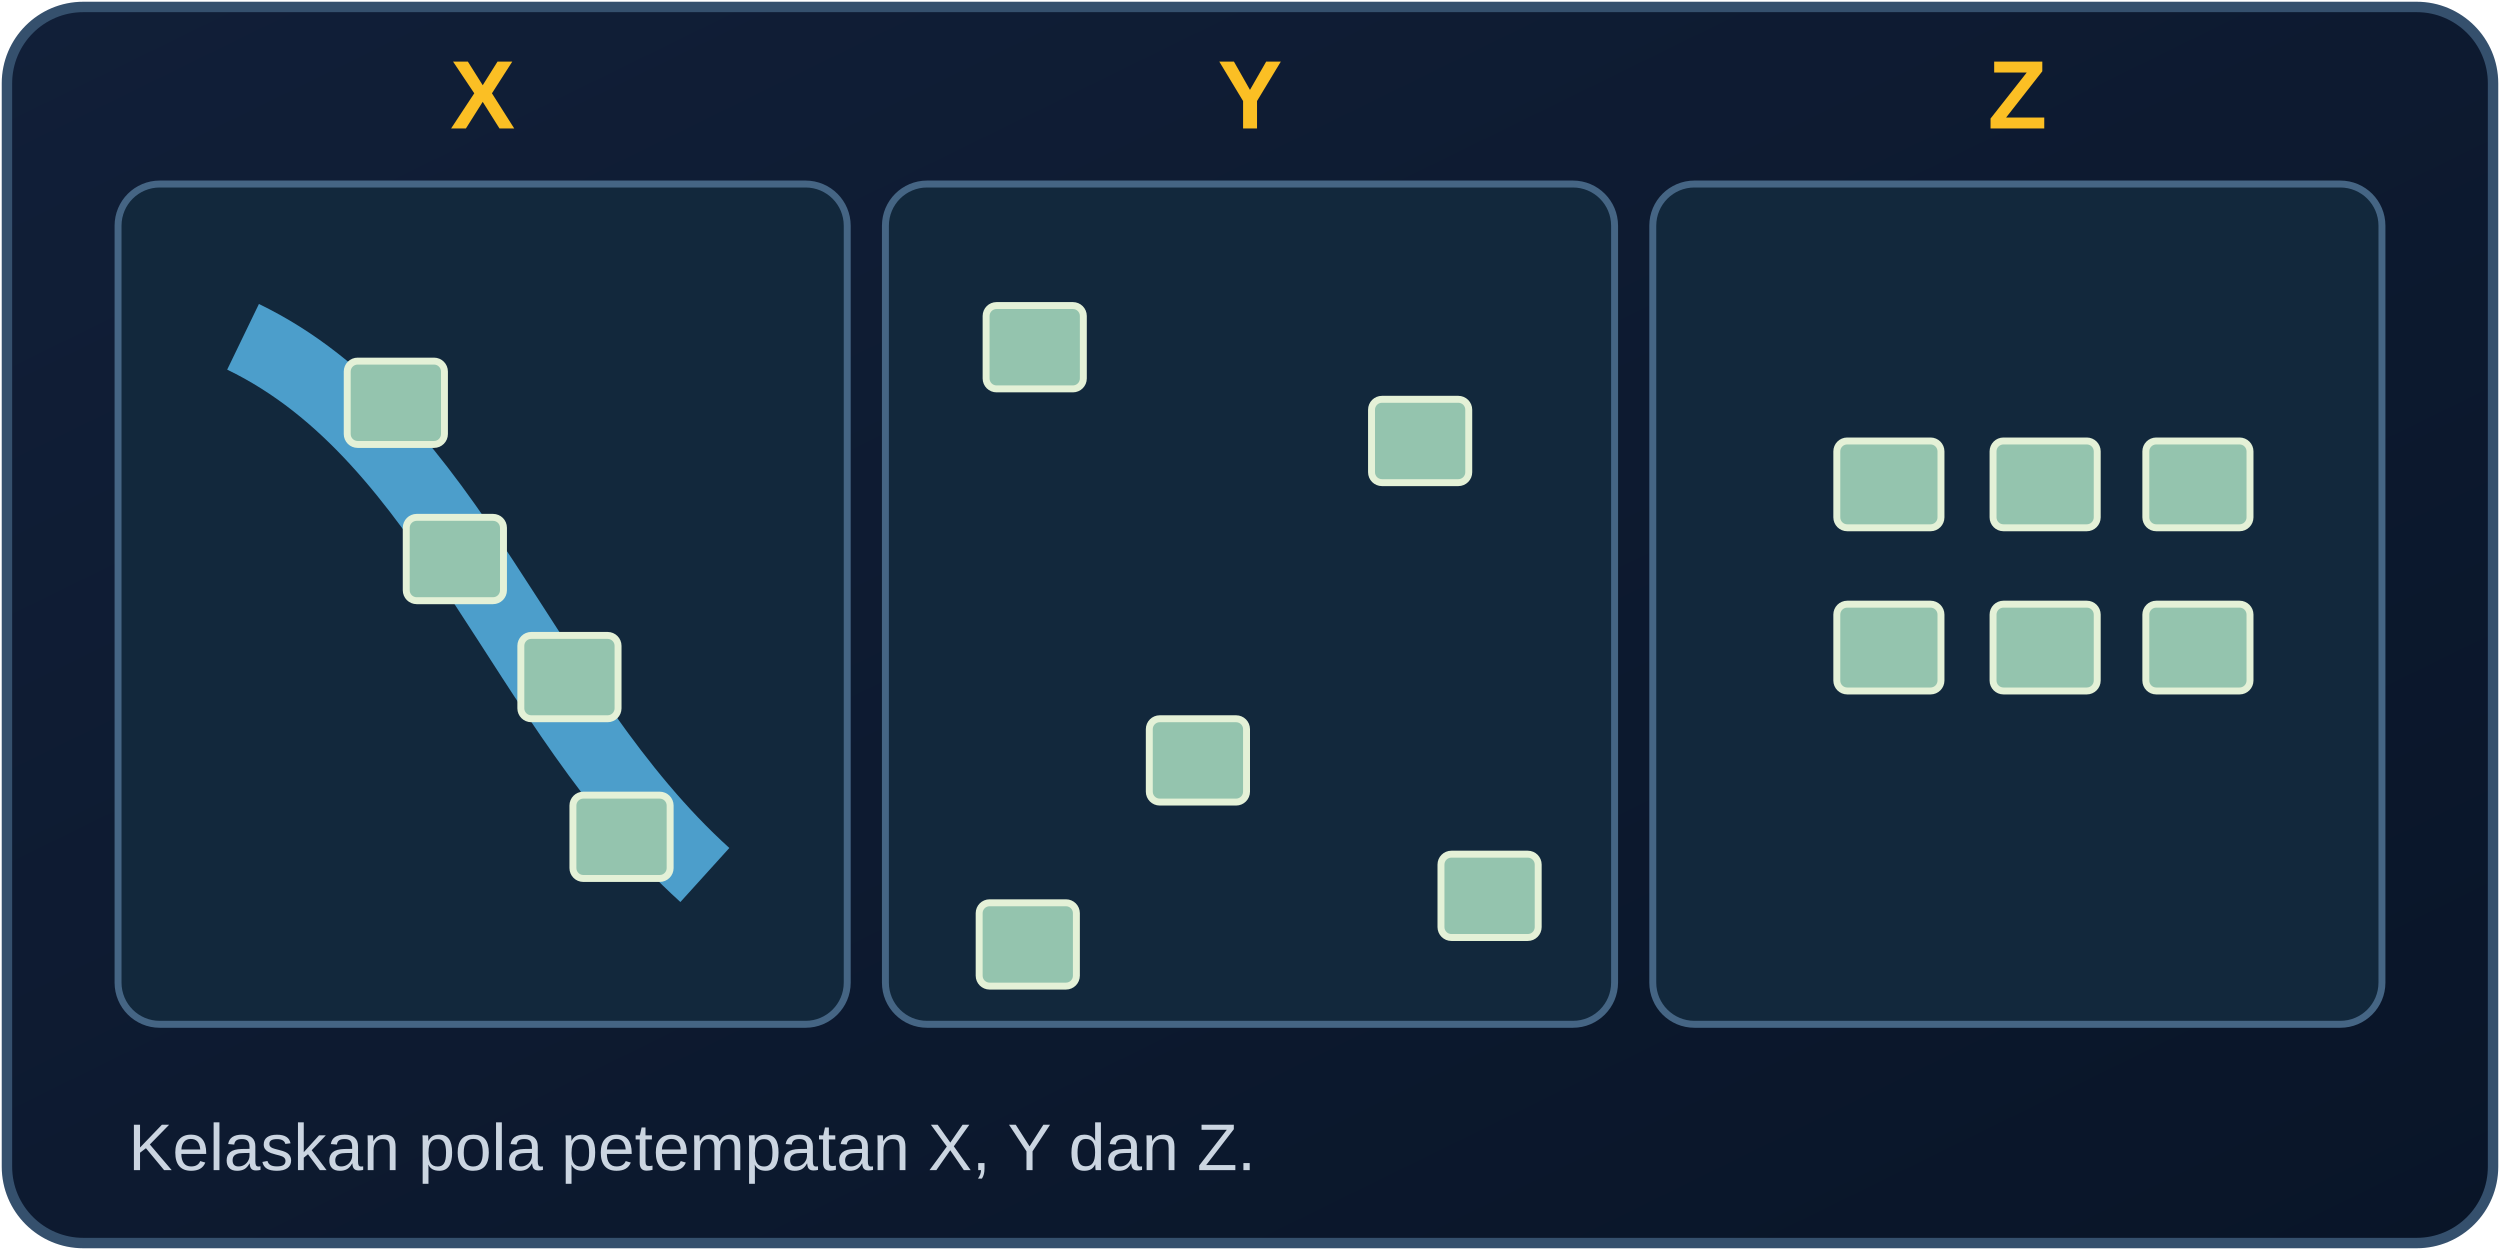
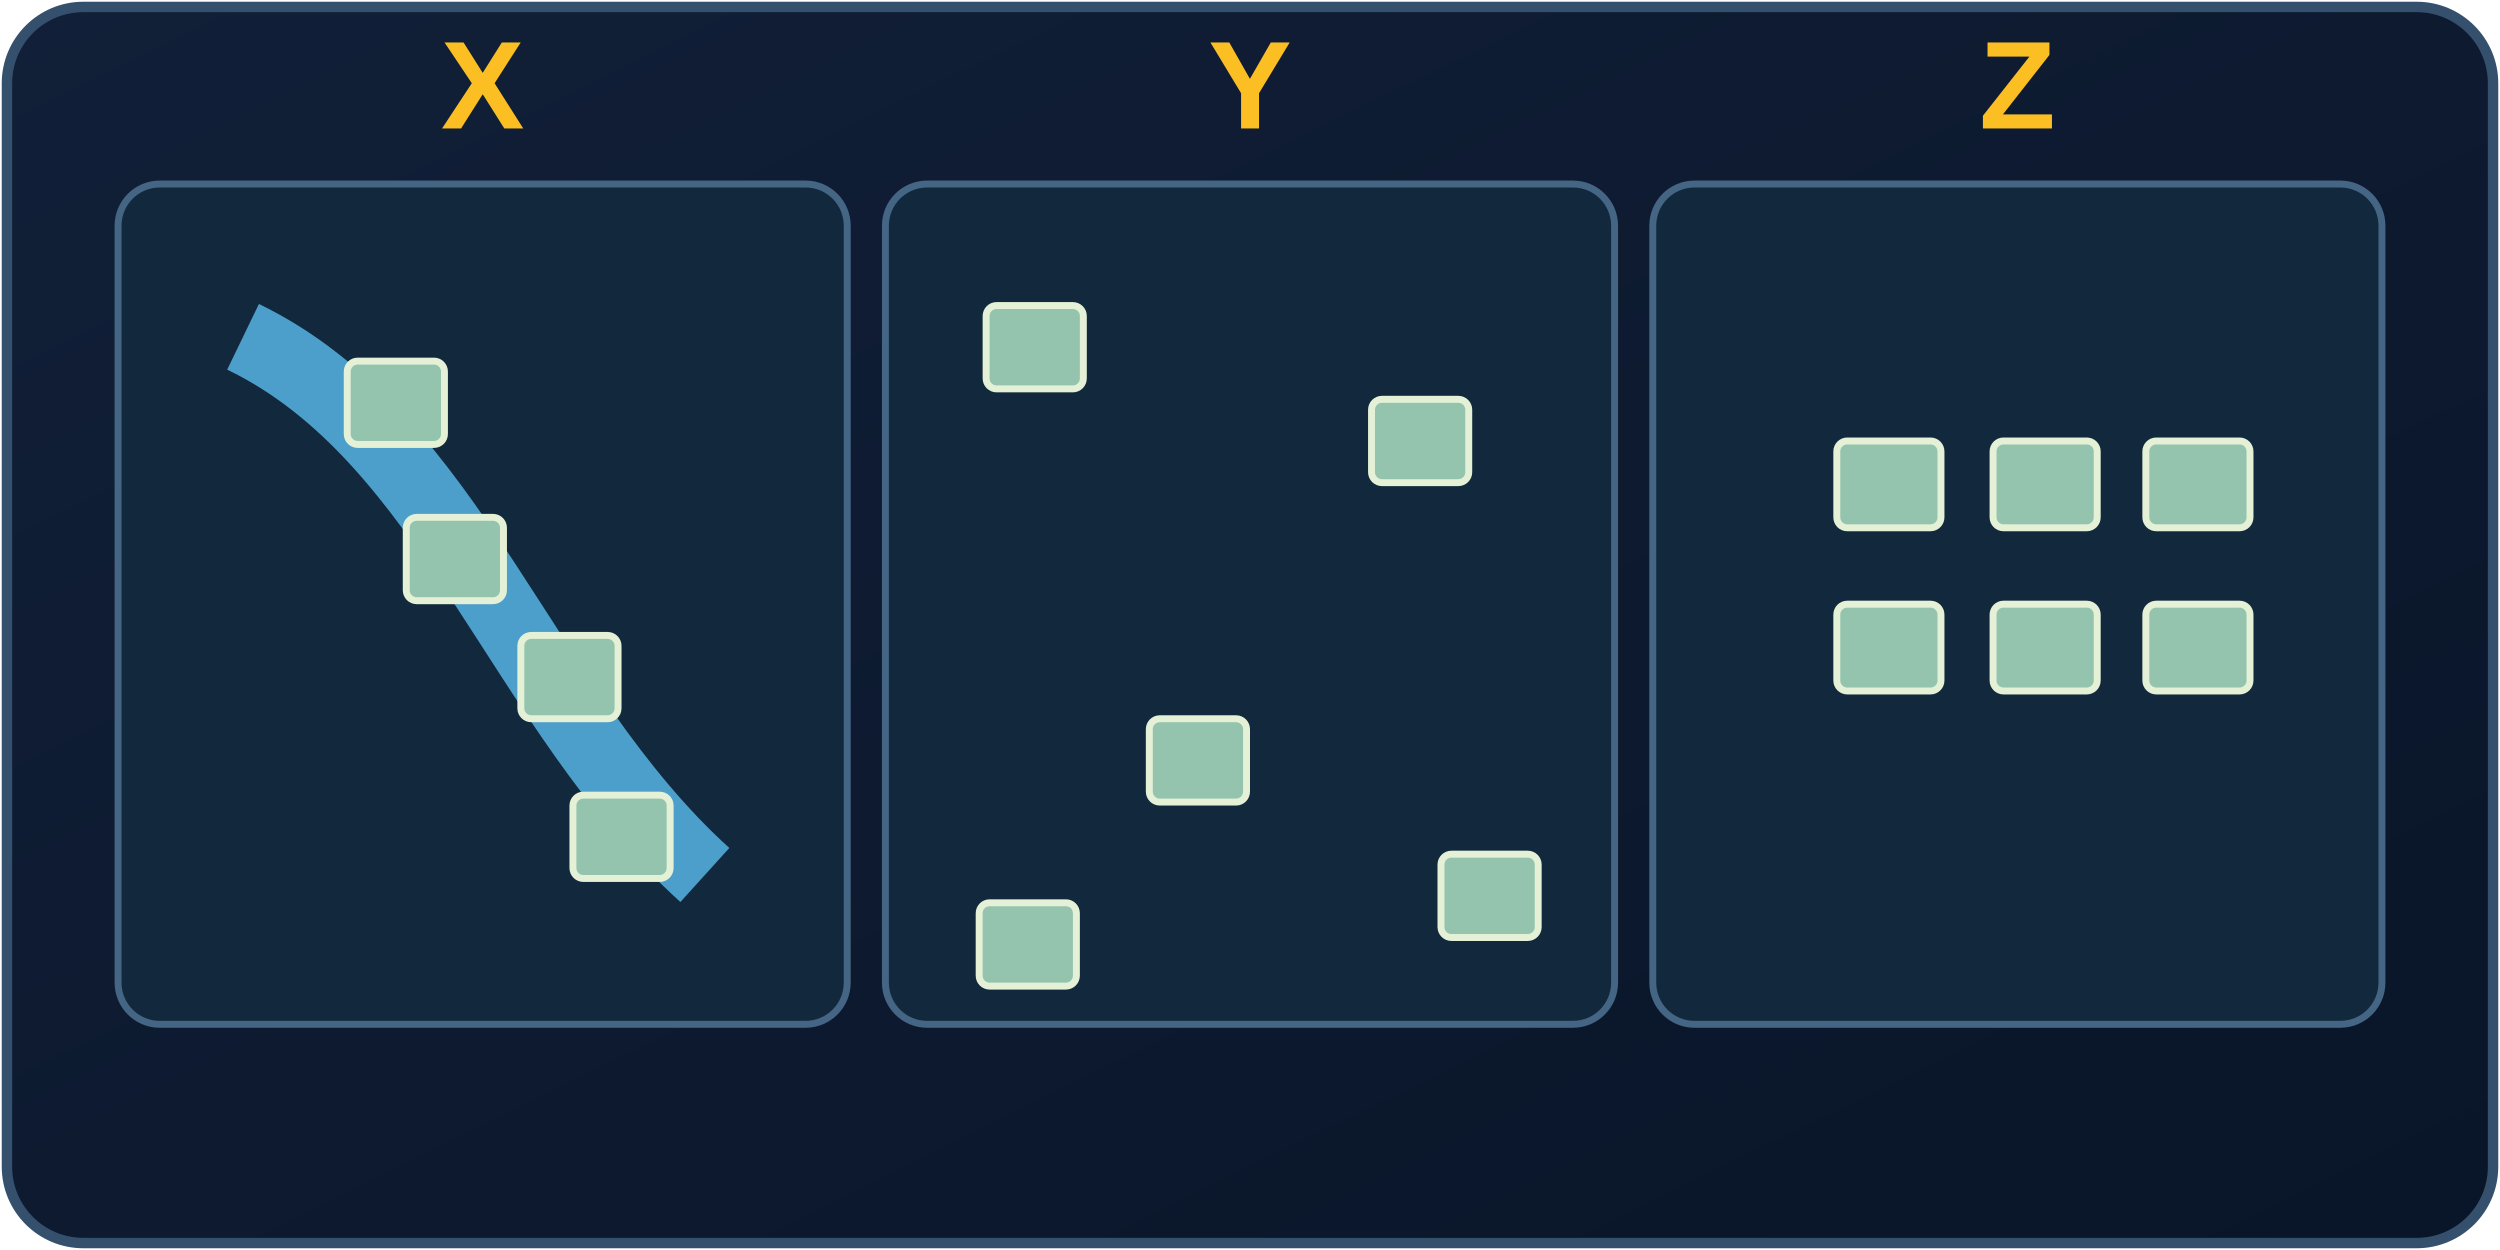
<svg xmlns="http://www.w3.org/2000/svg" viewBox="0 0 720 360" role="img" aria-labelledby="title description">
  <defs>
    <linearGradient id="bg" x2="1" y2="1">
      <stop stop-color="#111f38" />
      <stop offset="1" stop-color="#091528" />
    </linearGradient>
  </defs>
  <rect x="2" y="2" width="716" height="356" rx="22" fill="url(#bg)" stroke="#35506d" stroke-width="3" />
  <g fill="#12283c" stroke="#456584" stroke-width="2">
    <rect x="34" y="53" width="210" height="242" rx="12" />
    <rect x="255" y="53" width="210" height="242" rx="12" />
    <rect x="476" y="53" width="210" height="242" rx="12" />
  </g>
-   <g fill="#fbbf24" font-family="Arial,sans-serif" font-size="28" text-anchor="middle" font-weight="bold">
+   <g fill="#fbbf24" font-family="Arial,sans-serif" font-size="36" text-anchor="middle" font-weight="bold">
    <text x="139" y="37">X</text>
    <text x="360" y="37">Y</text>
    <text x="581" y="37">Z</text>
  </g>
  <path d="M70 97C130 126 150 204 203 252" stroke="#4c9ecb" stroke-width="21" fill="none" />
  <g fill="#94c4ae" stroke="#e4f1d7" stroke-width="2">
    <rect x="100" y="104" width="28" height="24" rx="3" />
    <rect x="117" y="149" width="28" height="24" rx="3" />
    <rect x="150" y="183" width="28" height="24" rx="3" />
    <rect x="165" y="229" width="28" height="24" rx="3" />
    <rect x="284" y="88" width="28" height="24" rx="3" />
    <rect x="395" y="115" width="28" height="24" rx="3" />
    <rect x="331" y="207" width="28" height="24" rx="3" />
    <rect x="415" y="246" width="28" height="24" rx="3" />
    <rect x="282" y="260" width="28" height="24" rx="3" />
    <rect x="529" y="127" width="30" height="25" rx="3" />
    <rect x="574" y="127" width="30" height="25" rx="3" />
    <rect x="618" y="127" width="30" height="25" rx="3" />
    <rect x="529" y="174" width="30" height="25" rx="3" />
    <rect x="574" y="174" width="30" height="25" rx="3" />
    <rect x="618" y="174" width="30" height="25" rx="3" />
  </g>
-   <text x="37" y="337" font-family="Arial,sans-serif" font-size="19" fill="#cbd5e1">Kelaskan pola petempatan X, Y dan Z.</text>
</svg>
